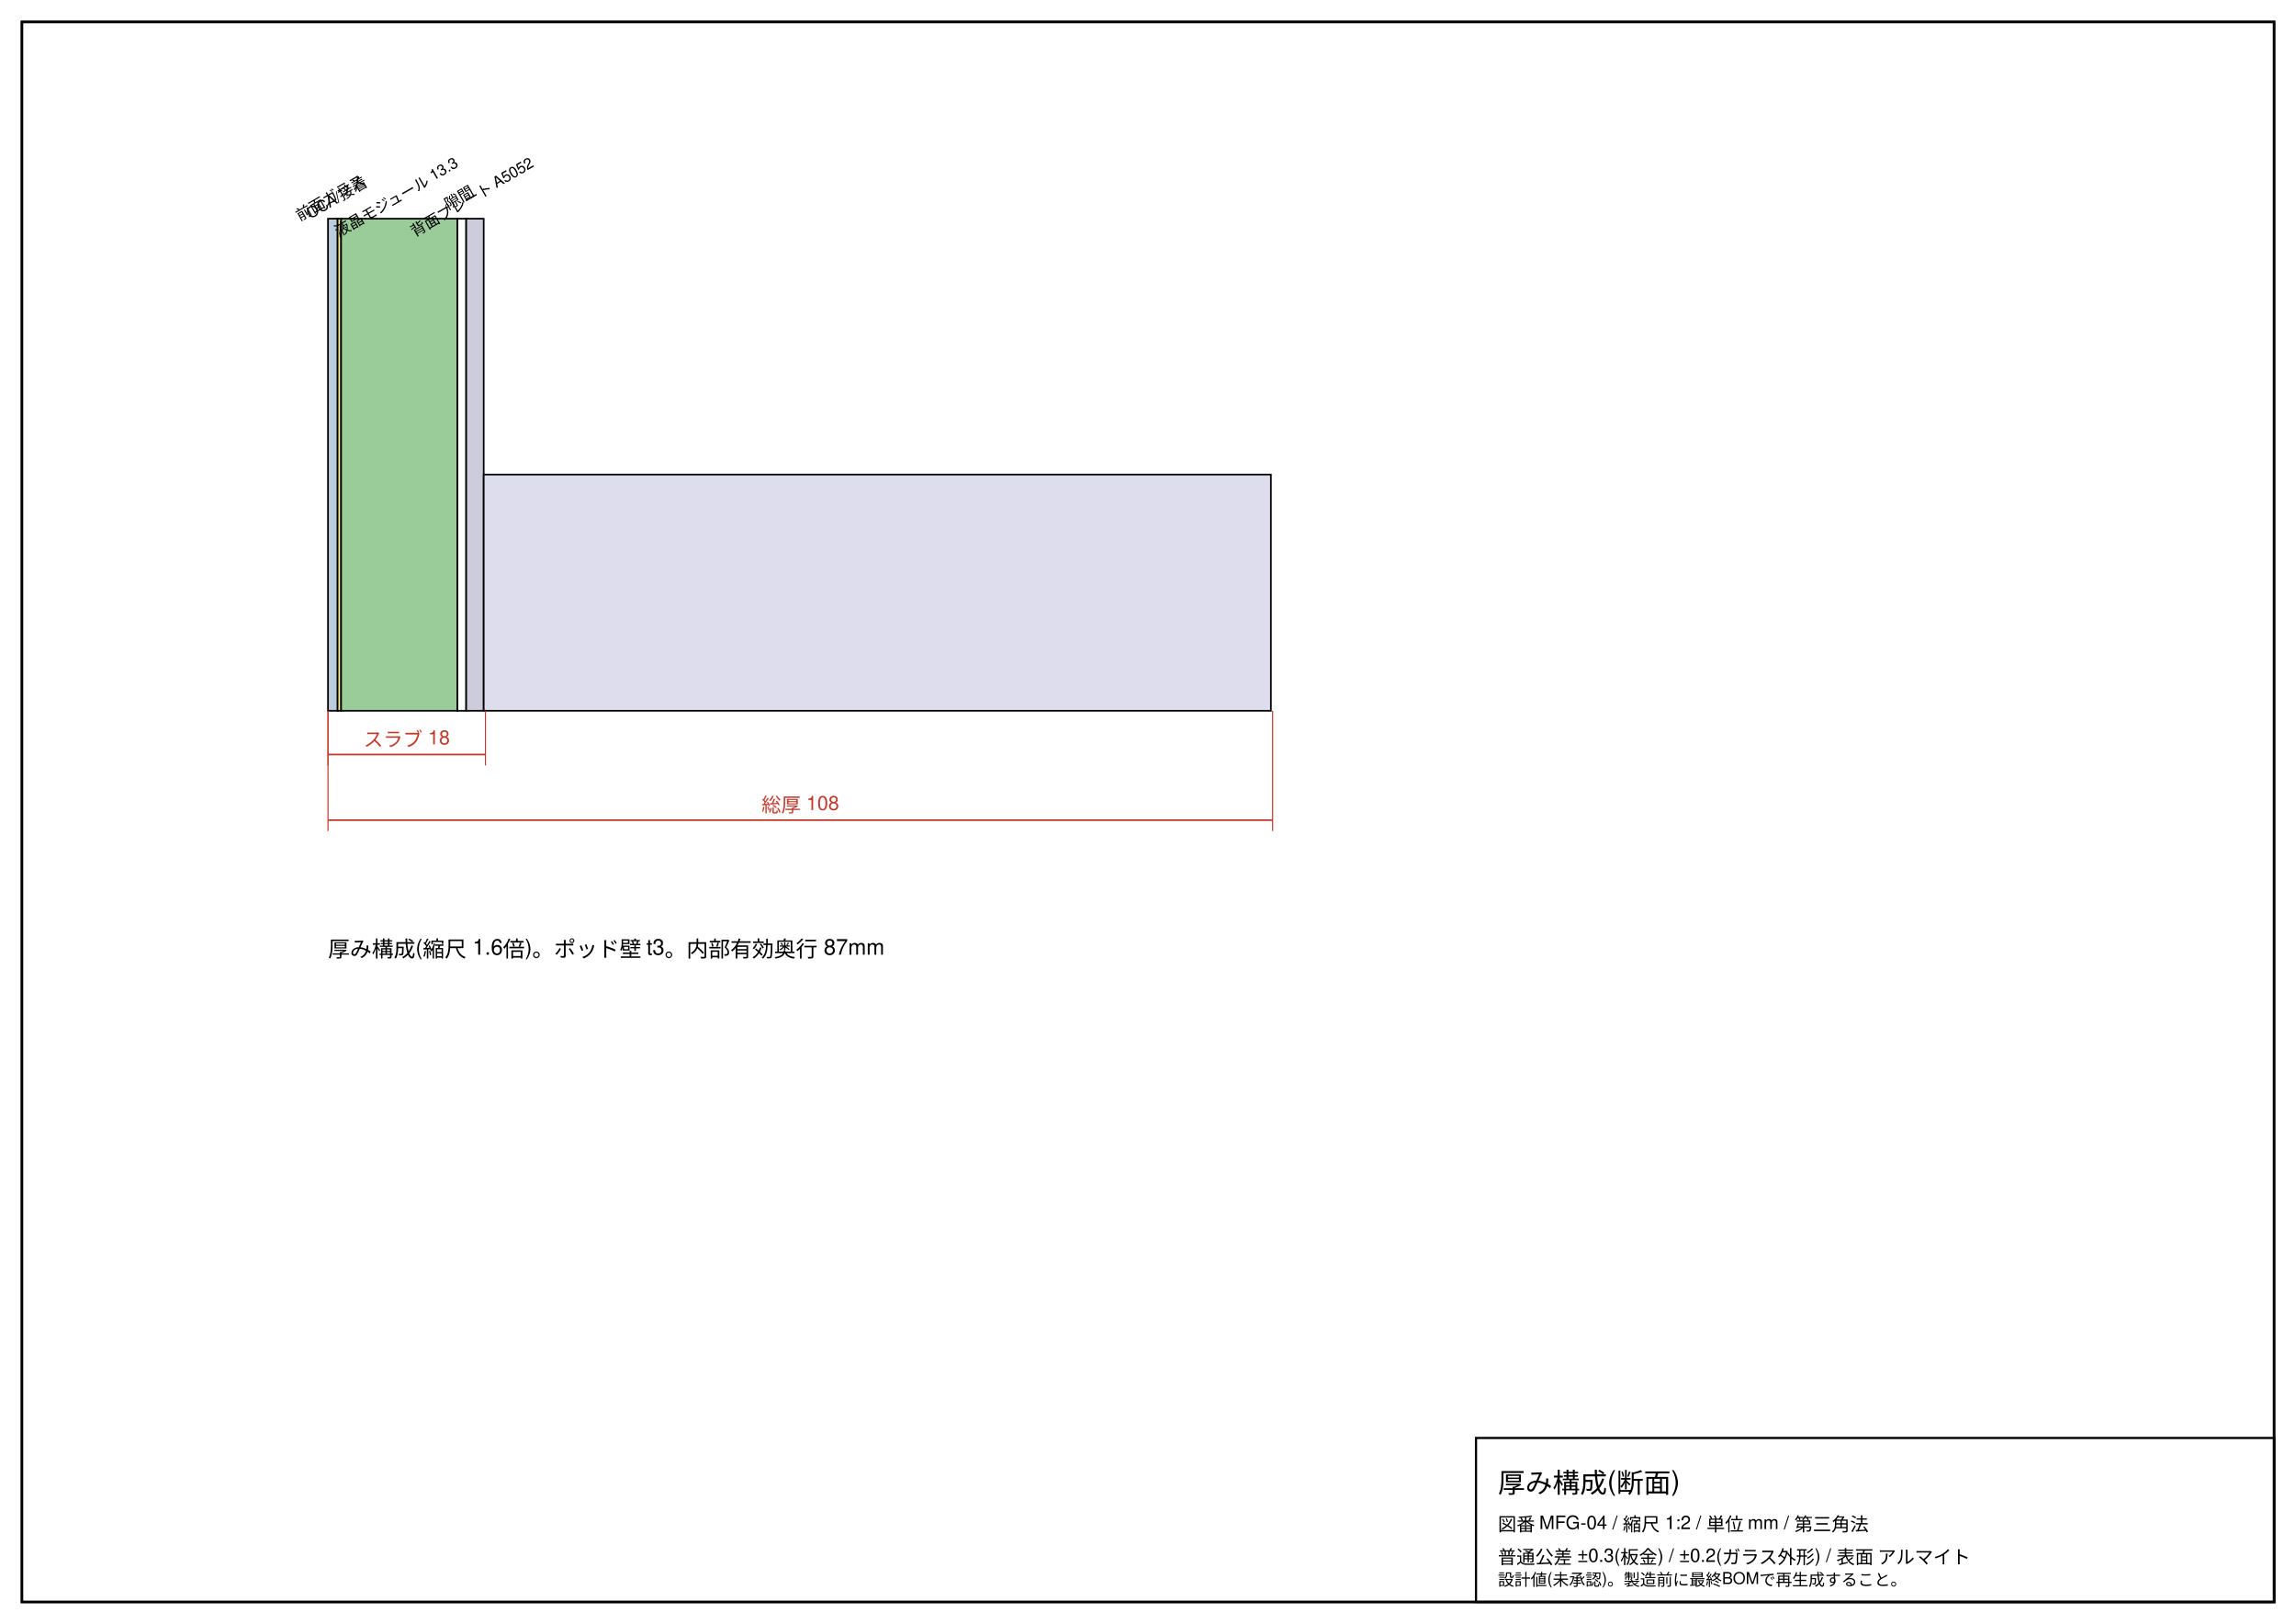
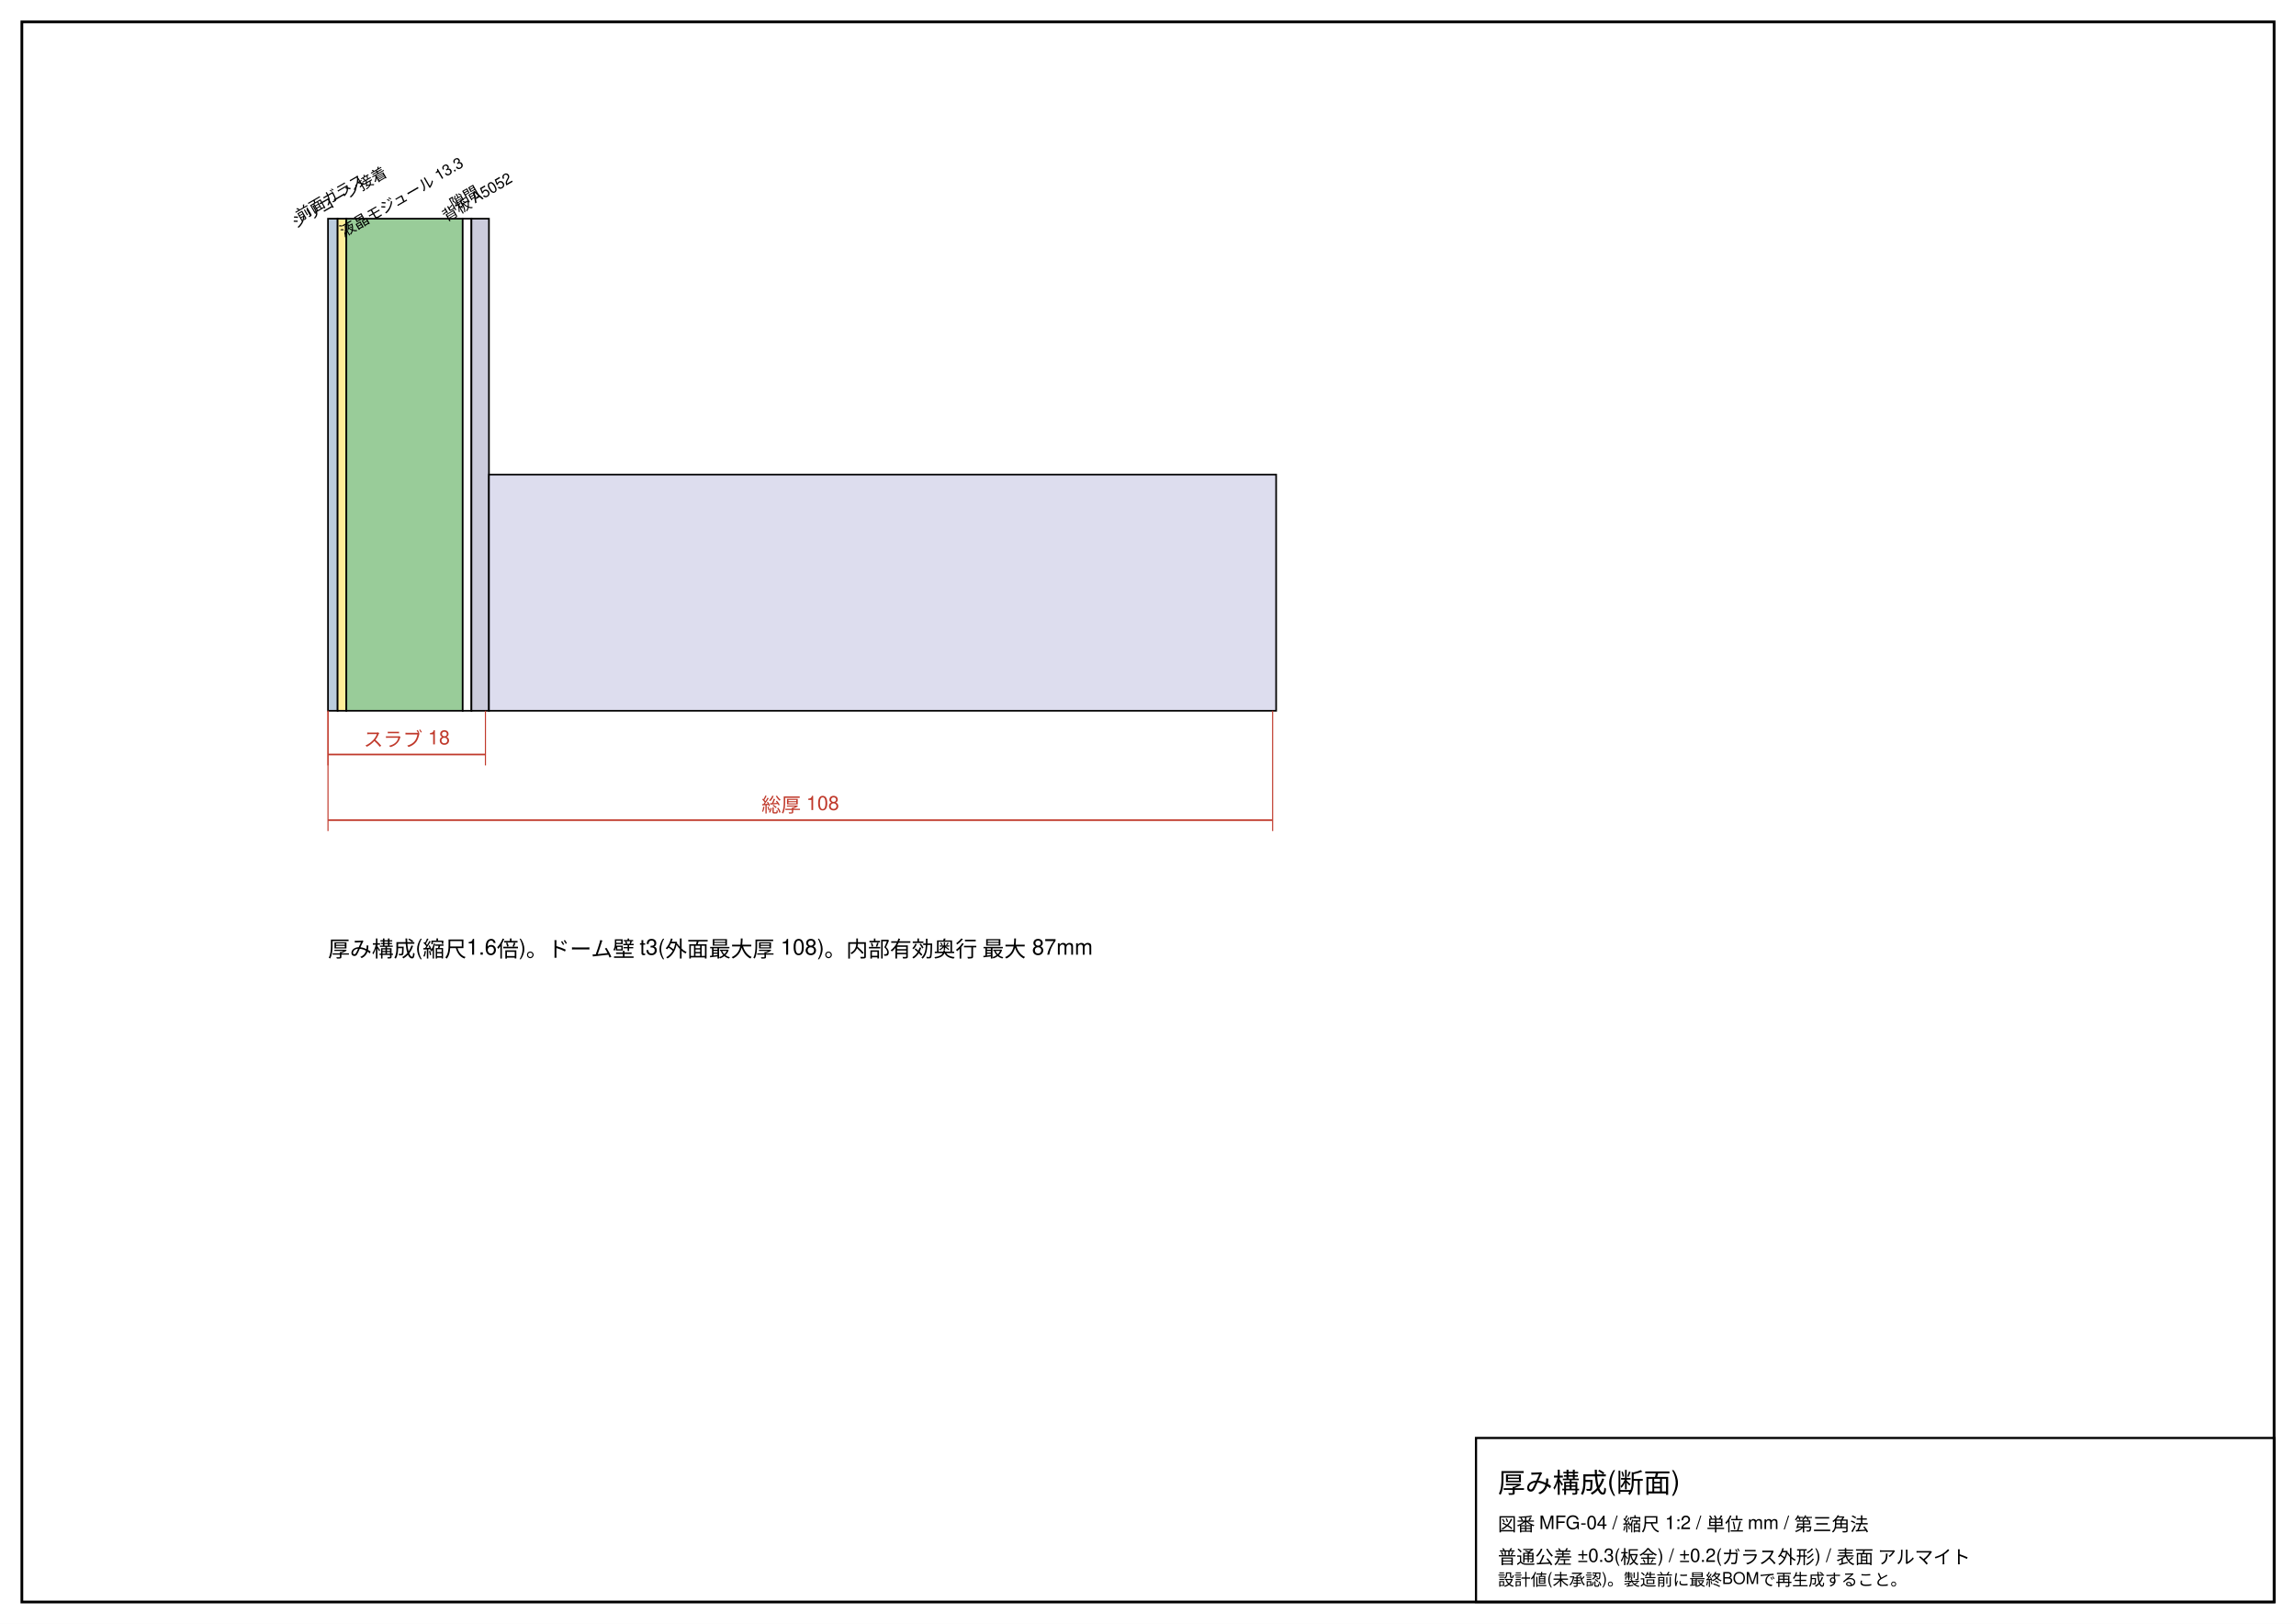
<svg xmlns="http://www.w3.org/2000/svg" viewBox="0 0 420 297" font-family="Helvetica,Arial,sans-serif">
  <rect width="100%" height="100%" fill="#fff" />
  <rect x="4" y="4" width="412" height="289" fill="none" stroke="#000" stroke-width="0.5" />
  <rect x="270" y="263" width="146" height="30" fill="none" stroke="#000" stroke-width="0.4" />
  <text x="274" y="273" font-size="5">厚み構成(断面)</text>
  <text x="274" y="280" font-size="3.4">図番 MFG-04 / 縮尺 1:2 / 単位 mm / 第三角法</text>
  <text x="274" y="286" font-size="3.4">普通公差 ±0.3(板金) / ±0.2(ガラス外形) / 表面 アルマイト</text>
  <text x="274" y="290" font-size="3">設計値(未承認)。製造前に最終BOMで再生成すること。</text>
  <rect x="60" y="40" width="1.76" height="90" fill="#bcd" stroke="#000" stroke-width=".3" />
  <text x="60.88" y="37" font-size="2.8" text-anchor="middle" transform="rotate(-30 60.88 37)">前面ガラス</text>
-   <rect x="61.76" y="40" width="0.64" height="90" fill="#fe9" stroke="#000" stroke-width=".3" />
-   <text x="62.08" y="37" font-size="2.8" text-anchor="middle" transform="rotate(-30 62.08 37)">OCA/接着</text>
-   <rect x="62.4" y="40" width="21.28" height="90" fill="#9c9" stroke="#000" stroke-width=".3" />
-   <text x="73.04" y="37" font-size="2.8" text-anchor="middle" transform="rotate(-30 73.04 37)">液晶モジュール 13.3</text>
-   <rect x="83.68" y="40" width="1.6" height="90" fill="#fff" stroke="#000" stroke-width=".3" />
-   <text x="84.48" y="37" font-size="2.8" text-anchor="middle" transform="rotate(-30 84.48 37)">隙間</text>
-   <rect x="85.28" y="40" width="3.2" height="90" fill="#ccd" stroke="#000" stroke-width=".3" />
-   <text x="86.88" y="37" font-size="2.8" text-anchor="middle" transform="rotate(-30 86.88 37)">背面プレート A5052</text>
-   <rect x="88.48" y="86.8" width="144.0" height="43.2" fill="#dde" stroke="#000" stroke-width=".3" />
+   <rect x="61.76" y="40" width="1.6" height="90" fill="#fe9" stroke="#000" stroke-width=".3" />
+   <text x="62.56" y="37" font-size="2.8" text-anchor="middle" transform="rotate(-30 62.56 37)">シリコーン接着</text>
+   <rect x="63.36" y="40" width="21.28" height="90" fill="#9c9" stroke="#000" stroke-width=".3" />
+   <text x="74.0" y="37" font-size="2.8" text-anchor="middle" transform="rotate(-30 74.0 37)">液晶モジュール 13.3</text>
+   <rect x="84.64" y="40" width="1.6" height="90" fill="#fff" stroke="#000" stroke-width=".3" />
+   <text x="85.44" y="37" font-size="2.8" text-anchor="middle" transform="rotate(-30 85.44 37)">隙間</text>
+   <rect x="86.24" y="40" width="3.2" height="90" fill="#ccd" stroke="#000" stroke-width=".3" />
+   <text x="87.84" y="37" font-size="2.8" text-anchor="middle" transform="rotate(-30 87.84 37)">背板 A5052</text>
+   <rect x="89.44" y="86.8" width="144.0" height="43.2" fill="#dde" stroke="#000" stroke-width=".3" />
  <line x1="60" y1="138" x2="88.8" y2="138" stroke="#c0392b" stroke-width="0.3" />
  <line x1="60" y1="130" x2="60" y2="140" stroke="#c0392b" stroke-width="0.2" />
  <line x1="88.8" y1="130" x2="88.8" y2="140" stroke="#c0392b" stroke-width="0.2" />
  <text x="74.4" y="136.5" font-size="3.6" text-anchor="middle" fill="#c0392b">スラブ 18</text>
  <line x1="60" y1="150" x2="232.8" y2="150" stroke="#c0392b" stroke-width="0.3" />
  <line x1="60" y1="130" x2="60" y2="152" stroke="#c0392b" stroke-width="0.2" />
  <line x1="232.8" y1="130" x2="232.8" y2="152" stroke="#c0392b" stroke-width="0.2" />
  <text x="146.4" y="148.5" font-size="3.6" text-anchor="middle" fill="#c0392b">総厚 108</text>
-   <text x="60" y="175" font-size="4">厚み構成(縮尺 1.6倍)。ポッド壁 t3。内部有効奥行 87mm</text>
+   <text x="60" y="175" font-size="4">厚み構成(縮尺1.6倍)。ドーム壁 t3(外面最大厚 108)。内部有効奥行 最大 87mm</text>
</svg>
